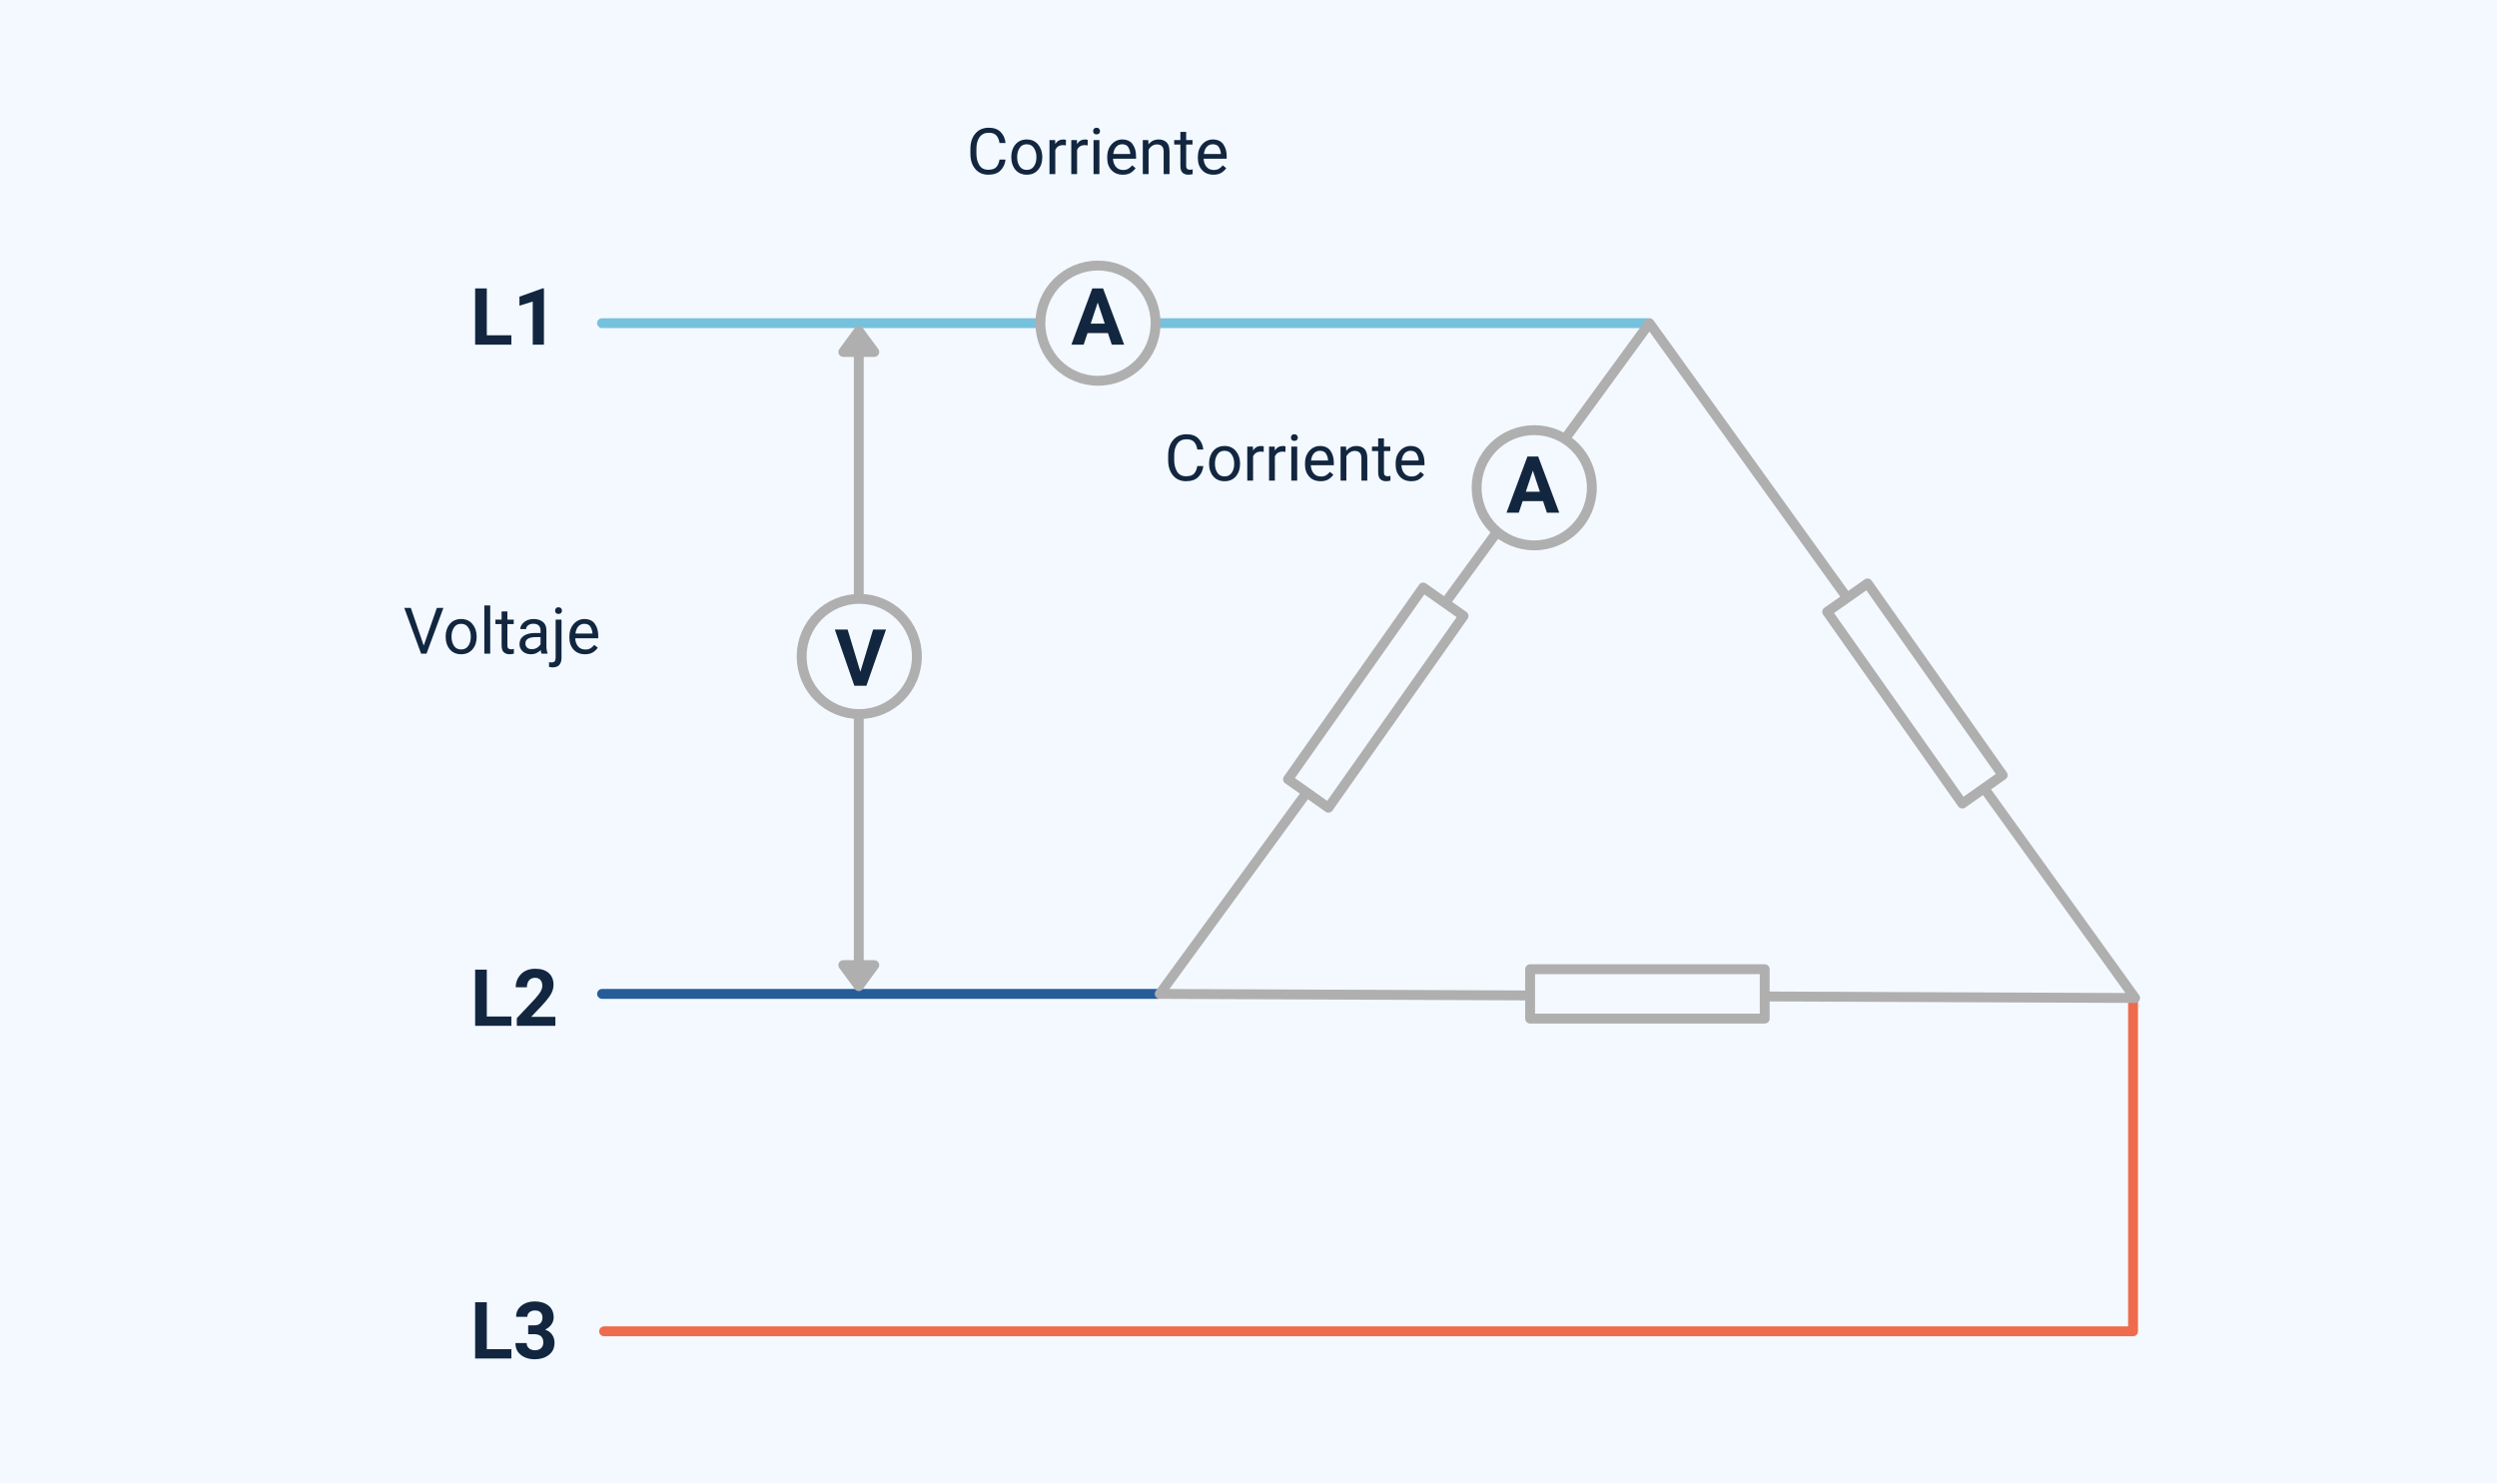
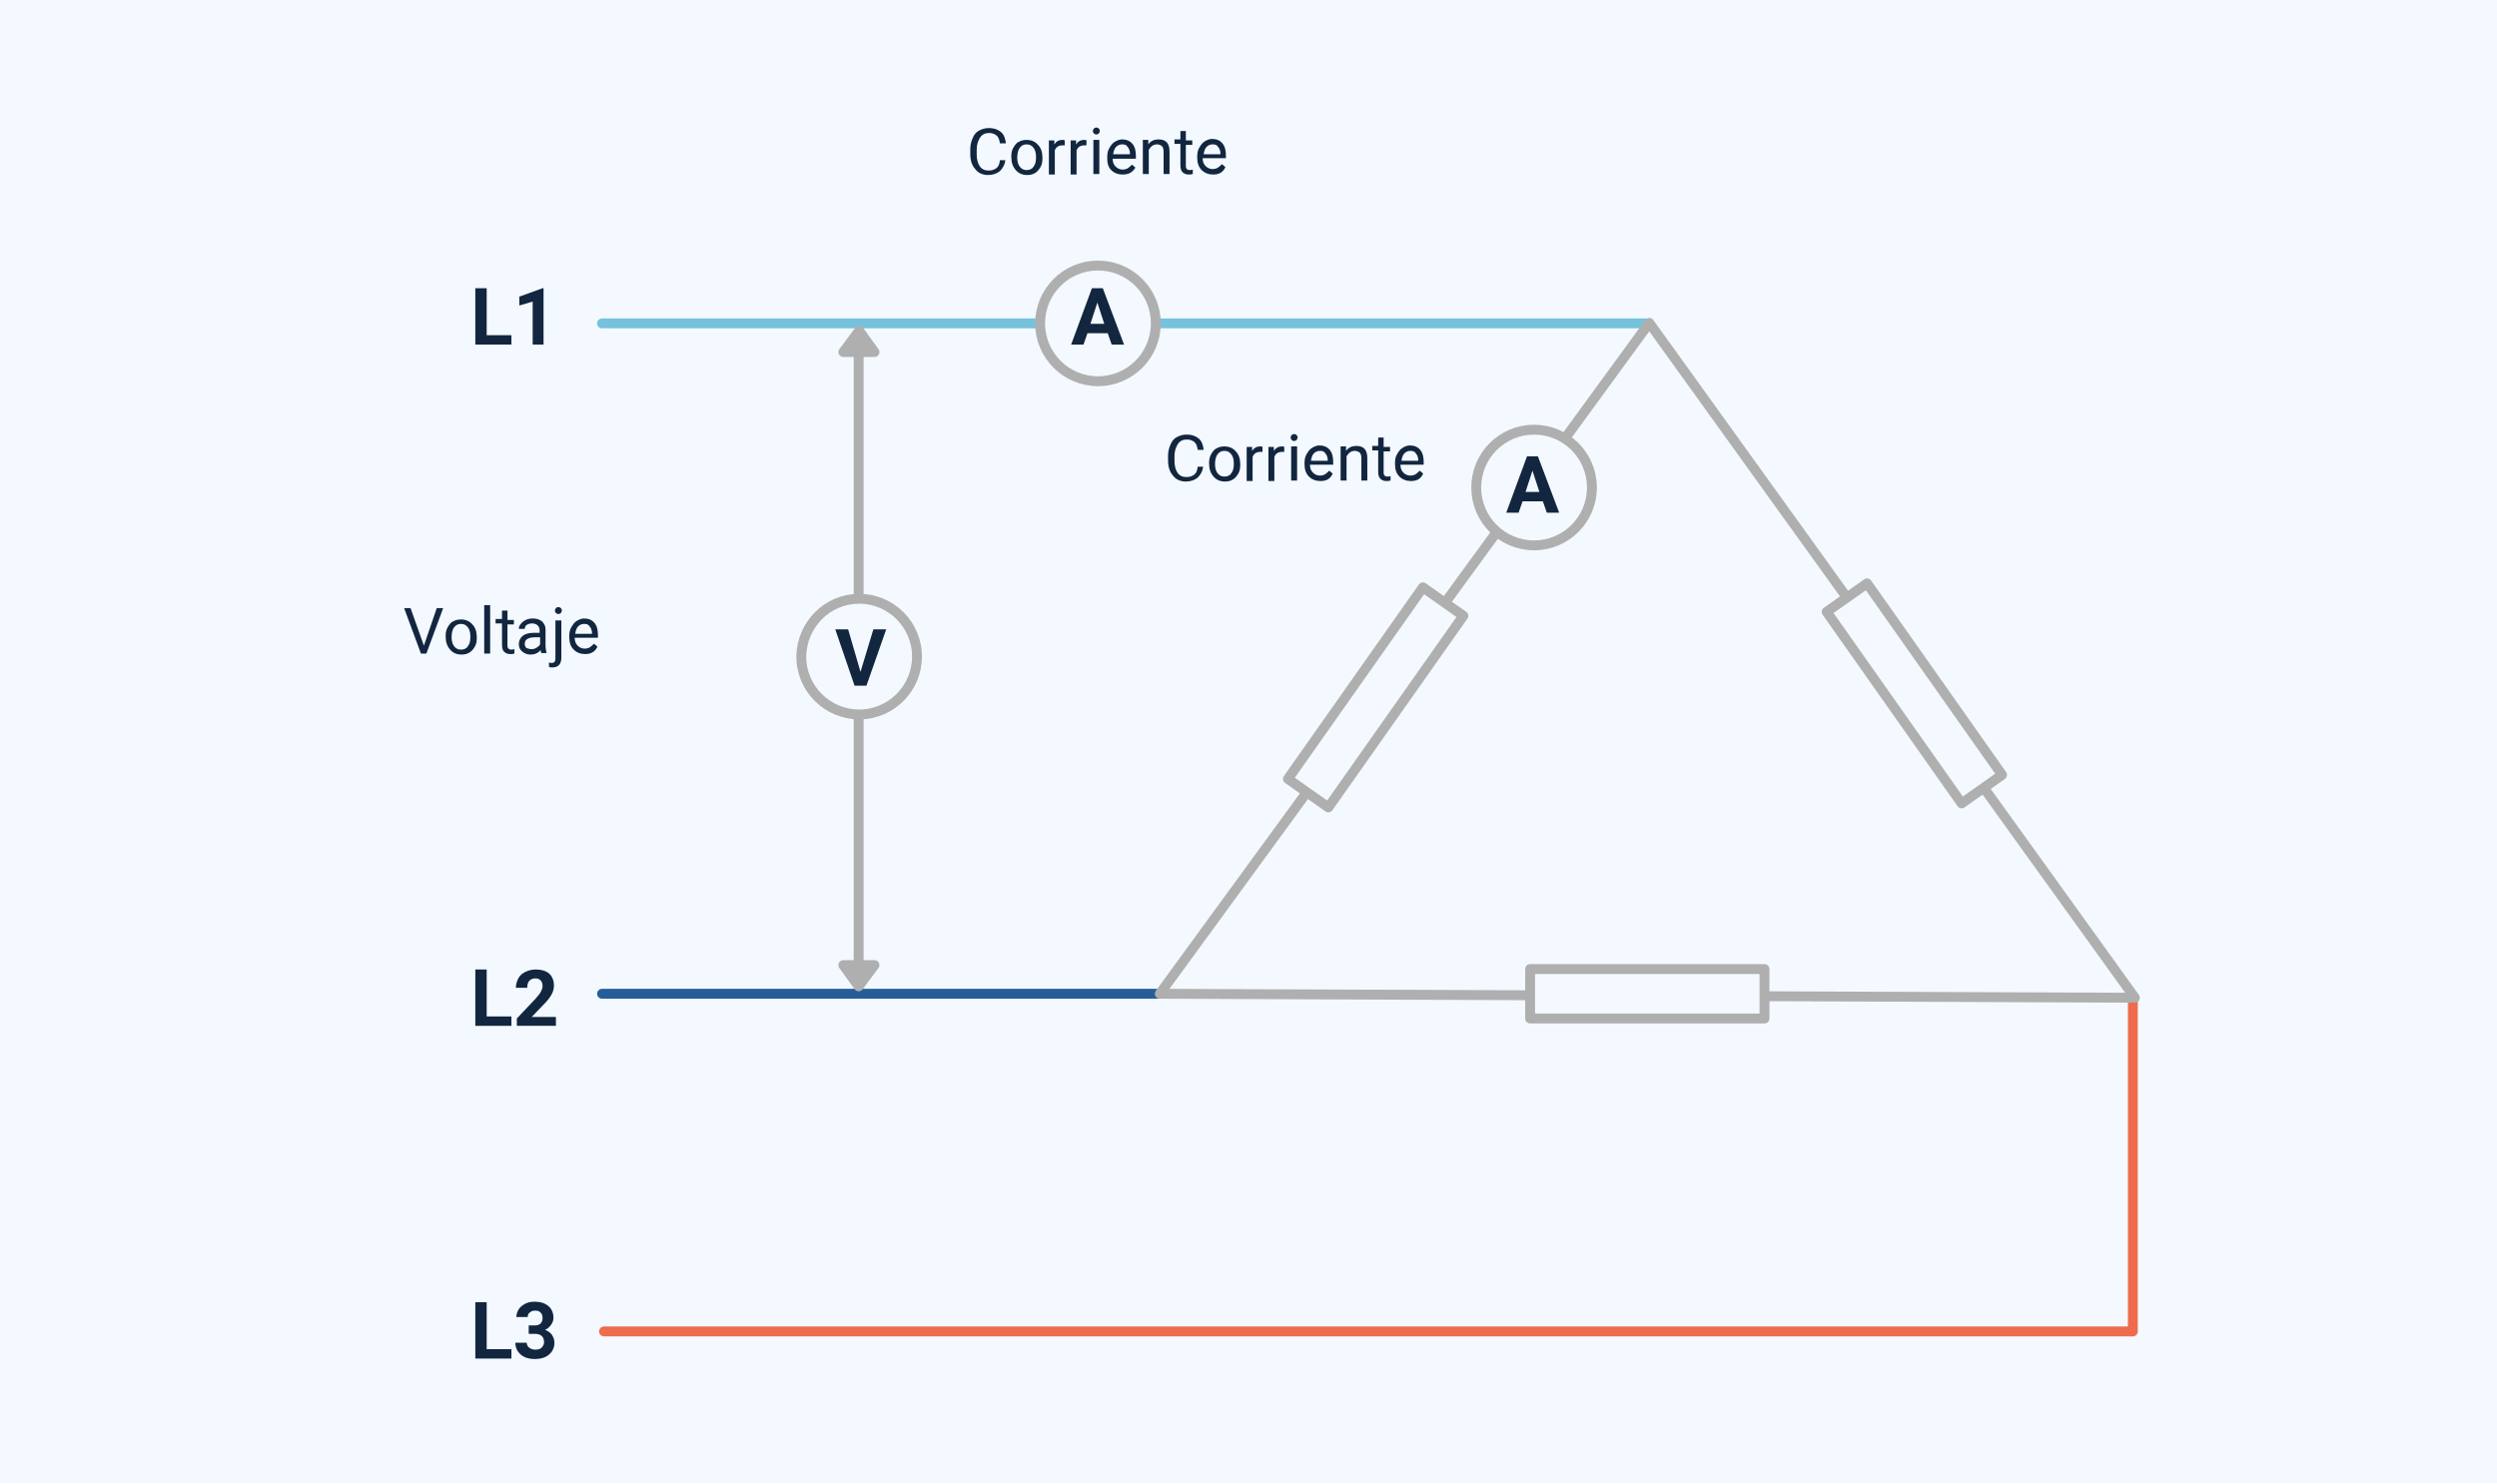
- <svg xmlns="http://www.w3.org/2000/svg" width="505" height="300" viewBox="0 0 505 300">
-   <g id="Grupo_84315" data-name="Grupo 84315" transform="translate(-284.855 -958)">
-     <g id="Grupo_84272" data-name="Grupo 84272">
-       <rect id="Rectángulo_31423" data-name="Rectángulo 31423" width="505" height="300" transform="translate(284.855 958)" fill="#f3f9ff" />
-       <g id="Grupo_84232" data-name="Grupo 84232" transform="translate(23.785)">
-         <g id="Grupo_84231" data-name="Grupo 84231" transform="translate(31.226 38.711)">
-           <path id="Trazado_102468" data-name="Trazado 102468" d="M346.5,505.836H655.717V438" transform="translate(5.522 682.742)" fill="none" stroke="#ee6c4d" stroke-linecap="round" stroke-linejoin="round" stroke-width="2" />
-           <line id="Línea_181" data-name="Línea 181" x2="112.367" transform="translate(351.605 1120.326)" fill="none" stroke="#265d99" stroke-linecap="round" stroke-linejoin="round" stroke-width="2" />
-           <line id="Línea_182" data-name="Línea 182" x2="211.416" transform="translate(351.605 984.653)" fill="none" stroke="#76c2dd" stroke-linecap="round" stroke-linejoin="round" stroke-width="2" />
-           <path id="Trazado_102469" data-name="Trazado 102469" d="M481.5,410.173,580.549,274.5l98.217,136.505Z" transform="translate(-17.111 710.153)" fill="none" stroke="#afafaf" stroke-linecap="round" stroke-linejoin="round" stroke-width="2" />
-           <line id="Línea_183" data-name="Línea 183" y2="126.517" transform="translate(403.527 988.815)" fill="none" stroke="#afafaf" stroke-linecap="round" stroke-linejoin="round" stroke-width="2" />
-           <path id="Trazado_102470" data-name="Trazado 102470" d="M404.62,280.642h6.26l-3.13-4.26Z" transform="translate(-4.222 709.837)" fill="#afafaf" stroke="#afafaf" stroke-linecap="round" stroke-linejoin="round" stroke-width="2" />
-           <path id="Trazado_102471" data-name="Trazado 102471" d="M410.88,430.5h-6.26l3.13,4.26Z" transform="translate(-4.222 683.999)" fill="#afafaf" stroke="#afafaf" stroke-linecap="round" stroke-linejoin="round" stroke-width="2" />
-           <rect id="Rectángulo_31867" data-name="Rectángulo 31867" width="47.444" height="9.988" transform="translate(607.542 1037.297) rotate(54.827)" fill="#f3f9ff" stroke="#afafaf" stroke-linecap="round" stroke-linejoin="round" stroke-width="2" />
-           <rect id="Rectángulo_31868" data-name="Rectángulo 31868" width="47.444" height="9.988" transform="translate(525.834 1043.883) rotate(125.173)" fill="#f3f9ff" stroke="#afafaf" stroke-linecap="round" stroke-linejoin="round" stroke-width="2" />
-           <circle id="Elipse_4128" data-name="Elipse 4128" cx="11.653" cy="11.653" r="11.653" transform="translate(528.479 1006.294)" fill="#f3f9ff" stroke="#afafaf" stroke-linecap="round" stroke-linejoin="round" stroke-width="2" />
-           <rect id="Rectángulo_31869" data-name="Rectángulo 31869" width="47.444" height="9.988" transform="translate(539.3 1115.332)" fill="#f3f9ff" stroke="#afafaf" stroke-linecap="round" stroke-linejoin="round" stroke-width="2" />
-           <circle id="Elipse_4129" data-name="Elipse 4129" cx="11.653" cy="11.653" r="11.653" transform="translate(440.251 973)" fill="#f3f9ff" stroke="#afafaf" stroke-linecap="round" stroke-linejoin="round" stroke-width="2" />
-           <path id="Trazado_102481" data-name="Trazado 102481" d="M11.653,0A11.653,11.653,0,1,1,0,11.653,11.653,11.653,0,0,1,11.653,0Z" transform="translate(391.974 1040.42)" fill="#f3f9ff" stroke="#afafaf" stroke-linecap="round" stroke-width="2" />
+ <svg xmlns="http://www.w3.org/2000/svg" version="1.1" id="Layer_1" x="0px" y="0px" viewBox="0 0 505 300" style="enable-background:new 0 0 505 300;" xml:space="preserve">
+   <style type="text/css">
+ 	.st0{fill:#F3F9FF;}
+ 	.st1{fill:none;stroke:#EE6C4D;stroke-width:2;stroke-linecap:round;stroke-linejoin:round;}
+ 	.st2{fill:none;stroke:#265D99;stroke-width:2;stroke-linecap:round;stroke-linejoin:round;}
+ 	.st3{fill:none;stroke:#76C2DD;stroke-width:2;stroke-linecap:round;stroke-linejoin:round;}
+ 	.st4{fill:none;stroke:#AFAFAF;stroke-width:2;stroke-linecap:round;stroke-linejoin:round;}
+ 	.st5{fill:#AFAFAF;stroke:#AFAFAF;stroke-width:2;stroke-linecap:round;stroke-linejoin:round;}
+ 	.st6{fill:#F3F9FF;stroke:#AFAFAF;stroke-width:2;stroke-linecap:round;stroke-linejoin:round;}
+ 	.st7{fill:#F3F9FF;stroke:#AFAFAF;stroke-width:2;stroke-linecap:round;}
+ 	.st8{enable-background:new    ;}
+ 	.st9{fill:#12263F;}
+ </style>
+   <g id="Grupo_84315" transform="translate(-284.855 -958)">
+     <g id="Grupo_84272">
+       <rect id="Rectángulo_31423" x="284.9" y="958" class="st0" width="505" height="300" />
+       <g id="Grupo_84232" transform="translate(23.785)">
+         <g id="Grupo_84231" transform="translate(31.226 38.711)">
+           <path id="Trazado_102468" class="st1" d="M352,1188.6h309.2v-67.8" />
+           <line id="Línea_181" class="st2" x1="351.6" y1="1120.3" x2="464" y2="1120.3" />
+           <line id="Línea_182" class="st3" x1="351.6" y1="984.7" x2="563" y2="984.7" />
+           <path id="Trazado_102469" class="st4" d="M464.4,1120.3l99-135.7l98.2,136.5L464.4,1120.3z" />
+           <line id="Línea_183" class="st4" x1="403.5" y1="988.8" x2="403.5" y2="1115.3" />
+           <path id="Trazado_102470" class="st5" d="M400.4,990.5h6.3l-3.1-4.3L400.4,990.5z" />
+           <path id="Trazado_102471" class="st5" d="M406.7,1114.5h-6.3l3.1,4.3L406.7,1114.5z" />
+           <rect id="Rectángulo_31867" x="612.1" y="1035.8" transform="matrix(0.8174 -0.576 0.576 0.8174 -497.6823 548.9521)" class="st6" width="10" height="47.4" />
+           <rect id="Rectángulo_31868" x="484.4" y="1055.4" transform="matrix(0.576 -0.8174 0.8174 0.576 -651.3812 864.8769)" class="st6" width="47.4" height="10" />
+           <circle id="Elipse_4128" class="st6" cx="540.1" cy="1017.9" r="11.7" />
+           <rect id="Rectángulo_31869" x="539.3" y="1115.3" class="st6" width="47.4" height="10" />
+           <circle id="Elipse_4129" class="st6" cx="451.9" cy="984.7" r="11.7" />
+           <path id="Trazado_102481" class="st7" d="M403.6,1040.4c6.4,0,11.7,5.2,11.7,11.7c0,6.4-5.2,11.7-11.7,11.7      c-6.4,0-11.7-5.2-11.7-11.7C392,1045.6,397.2,1040.4,403.6,1040.4C403.6,1040.4,403.6,1040.4,403.6,1040.4z" />
        </g>
-         <text id="L1" transform="translate(365.07 1027.711)" fill="#12263f" font-size="16" font-family="Roboto-Bold, Roboto" font-weight="700">
-           <tspan x="-8.922" y="0">L1</tspan>
-         </text>
-         <text id="L2" transform="translate(365.07 1165.5)" fill="#12263f" font-size="16" font-family="Roboto-Bold, Roboto" font-weight="700">
-           <tspan x="-8.922" y="0">L2</tspan>
-         </text>
-         <text id="A" transform="translate(483.07 1027.711)" fill="#12263f" font-size="16" font-family="Roboto-Bold, Roboto" font-weight="700">
-           <tspan x="-5.383" y="0">A</tspan>
-         </text>
-         <text id="Corrientede_fase" data-name="Corrientede fase" transform="translate(496.07 1041.211)" fill="#12263f" font-size="13" font-family="Roboto-Regular, Roboto">
-           <tspan x="0.489" y="14">Corriente</tspan>
-         </text>
-         <text id="Corrientede_línea" data-name="Corrientede línea" transform="translate(456.07 979.211)" fill="#12263f" font-size="13" font-family="Roboto-Regular, Roboto">
-           <tspan x="0.489" y="14">Corriente</tspan>
-         </text>
-         <text id="Voltaje_de_línea" data-name="Voltaje de línea" transform="translate(335.07 1076.211)" fill="#12263f" font-size="13" font-family="Roboto-Regular, Roboto">
-           <tspan x="7.572" y="14">Voltaje </tspan>
-         </text>
-         <text id="V" transform="translate(435.07 1096.711)" fill="#12263f" font-size="16" font-family="Roboto-Bold, Roboto" font-weight="700">
-           <tspan x="-5.23" y="0">V</tspan>
-         </text>
-         <text id="A-2" data-name="A" transform="translate(571.07 1061.711)" fill="#12263f" font-size="16" font-family="Roboto-Bold, Roboto" font-weight="700">
-           <tspan x="-5.383" y="0">A</tspan>
-         </text>
-         <text id="L3" transform="translate(365.07 1232.789)" fill="#12263f" font-size="16" font-family="Roboto-Bold, Roboto" font-weight="700">
-           <tspan x="-8.922" y="0">L3</tspan>
-         </text>
+         <g class="st8">
+           <path class="st9" d="M359.5,1025.8h5v1.9h-7.3v-11.4h2.3V1025.8z" />
+           <path class="st9" d="M371.1,1027.7h-2.3v-8.7l-2.7,0.8v-1.8l4.7-1.7h0.2V1027.7z" />
+         </g>
+         <g class="st8">
+           <path class="st9" d="M359.5,1163.6h5v1.9h-7.3v-11.4h2.3V1163.6z" />
+           <path class="st9" d="M373.4,1165.5h-7.8v-1.5l3.7-3.9c0.5-0.6,0.9-1,1.1-1.4s0.4-0.8,0.4-1.2c0-0.5-0.1-0.9-0.4-1.2      c-0.3-0.3-0.6-0.4-1.1-0.4c-0.5,0-0.9,0.2-1.2,0.5c-0.3,0.4-0.4,0.8-0.4,1.4h-2.3c0-0.7,0.2-1.3,0.5-1.9c0.3-0.6,0.8-1,1.4-1.3      c0.6-0.3,1.3-0.5,2.1-0.5c1.2,0,2.1,0.3,2.7,0.8s1,1.4,1,2.4c0,0.6-0.1,1.1-0.4,1.7c-0.3,0.6-0.8,1.3-1.5,2l-2.6,2.7h4.9V1165.5      z" />
+         </g>
+         <g class="st8">
+           <path class="st9" d="M485.1,1025.4H481l-0.8,2.3h-2.5l4.2-11.4h2.2l4.3,11.4h-2.5L485.1,1025.4z M481.6,1023.5h2.8l-1.4-4.3      L481.6,1023.5z" />
+         </g>
+         <g class="st8">
+           <path class="st9" d="M504.4,1052.3c-0.1,1-0.5,1.7-1.1,2.3c-0.6,0.5-1.4,0.8-2.4,0.8c-1.1,0-2-0.4-2.6-1.2c-0.7-0.8-1-1.8-1-3.1      v-0.9c0-0.9,0.2-1.6,0.5-2.3c0.3-0.7,0.7-1.2,1.3-1.5c0.6-0.3,1.2-0.5,2-0.5c1,0,1.8,0.3,2.4,0.8c0.6,0.5,0.9,1.3,1,2.3h-1.2      c-0.1-0.7-0.3-1.3-0.7-1.6s-0.8-0.5-1.5-0.5c-0.8,0-1.4,0.3-1.8,0.9s-0.7,1.4-0.7,2.5v0.9c0,1,0.2,1.8,0.6,2.4s1,0.9,1.8,0.9      c0.7,0,1.2-0.2,1.6-0.5c0.4-0.3,0.6-0.8,0.7-1.6H504.4z" />
+           <path class="st9" d="M505.6,1051.7c0-0.7,0.1-1.3,0.4-1.8c0.3-0.5,0.6-1,1.1-1.2c0.5-0.3,1-0.4,1.6-0.4c0.9,0,1.7,0.3,2.3,1      c0.6,0.6,0.9,1.5,0.9,2.6v0.1c0,0.7-0.1,1.3-0.4,1.8s-0.6,0.9-1.1,1.2c-0.5,0.3-1,0.4-1.6,0.4c-0.9,0-1.7-0.3-2.3-1      C505.9,1053.7,505.6,1052.9,505.6,1051.7L505.6,1051.7z M506.8,1051.9c0,0.8,0.2,1.4,0.5,1.8c0.4,0.5,0.8,0.7,1.4,0.7      c0.6,0,1.1-0.2,1.4-0.7c0.4-0.5,0.5-1.1,0.5-2c0-0.8-0.2-1.4-0.5-1.8c-0.4-0.5-0.8-0.7-1.4-0.7c-0.6,0-1,0.2-1.4,0.7      C507,1050.3,506.8,1051,506.8,1051.9z" />
+           <path class="st9" d="M516.6,1049.4c-0.2,0-0.4,0-0.6,0c-0.8,0-1.3,0.3-1.6,1v4.9h-1.2v-6.9h1.1l0,0.8c0.4-0.6,0.9-0.9,1.6-0.9      c0.2,0,0.4,0,0.5,0.1V1049.4z" />
+           <path class="st9" d="M521,1049.4c-0.2,0-0.4,0-0.6,0c-0.8,0-1.3,0.3-1.6,1v4.9h-1.2v-6.9h1.1l0,0.8c0.4-0.6,0.9-0.9,1.6-0.9      c0.2,0,0.4,0,0.5,0.1V1049.4z" />
+           <path class="st9" d="M522.1,1046.5c0-0.2,0.1-0.4,0.2-0.5c0.1-0.1,0.3-0.2,0.5-0.2s0.4,0.1,0.5,0.2c0.1,0.1,0.2,0.3,0.2,0.5      c0,0.2-0.1,0.3-0.2,0.5c-0.1,0.1-0.3,0.2-0.5,0.2s-0.4-0.1-0.5-0.2C522.2,1046.9,522.1,1046.7,522.1,1046.5z M523.4,1055.2h-1.2      v-6.9h1.2V1055.2z" />
+           <path class="st9" d="M528.1,1055.3c-0.9,0-1.7-0.3-2.3-0.9s-0.9-1.4-0.9-2.5v-0.2c0-0.7,0.1-1.3,0.4-1.8c0.3-0.5,0.6-1,1.1-1.3      s1-0.5,1.5-0.5c0.9,0,1.6,0.3,2.1,0.9c0.5,0.6,0.7,1.4,0.7,2.5v0.5h-4.7c0,0.7,0.2,1.2,0.6,1.6c0.4,0.4,0.9,0.6,1.4,0.6      c0.4,0,0.8-0.1,1.1-0.3c0.3-0.2,0.5-0.4,0.8-0.7l0.7,0.6C530.1,1054.9,529.3,1055.3,528.1,1055.3z M528,1049.2      c-0.5,0-0.9,0.2-1.2,0.5c-0.3,0.3-0.5,0.8-0.6,1.5h3.4v-0.1c0-0.6-0.2-1.1-0.5-1.4C528.9,1049.3,528.5,1049.2,528,1049.2z" />
+           <path class="st9" d="M533.3,1048.3l0,0.9c0.5-0.7,1.2-1,2.1-1c1.5,0,2.2,0.8,2.2,2.5v4.5h-1.2v-4.5c0-0.5-0.1-0.9-0.3-1.1      c-0.2-0.2-0.6-0.4-1-0.4c-0.4,0-0.7,0.1-1,0.3c-0.3,0.2-0.5,0.5-0.7,0.8v4.9h-1.2v-6.9H533.3z" />
+           <path class="st9" d="M540.9,1046.7v1.7h1.3v0.9h-1.3v4.3c0,0.3,0.1,0.5,0.2,0.6s0.3,0.2,0.6,0.2c0.1,0,0.3,0,0.6-0.1v0.9      c-0.3,0.1-0.6,0.1-0.9,0.1c-0.5,0-0.9-0.2-1.2-0.5c-0.3-0.3-0.4-0.8-0.4-1.4v-4.3h-1.2v-0.9h1.2v-1.7H540.9z" />
+           <path class="st9" d="M546.4,1055.3c-0.9,0-1.7-0.3-2.3-0.9s-0.9-1.4-0.9-2.5v-0.2c0-0.7,0.1-1.3,0.4-1.8c0.3-0.5,0.6-1,1.1-1.3      s1-0.5,1.5-0.5c0.9,0,1.6,0.3,2.1,0.9c0.5,0.6,0.7,1.4,0.7,2.5v0.5h-4.7c0,0.7,0.2,1.2,0.6,1.6c0.4,0.4,0.9,0.6,1.4,0.6      c0.4,0,0.8-0.1,1.1-0.3c0.3-0.2,0.5-0.4,0.8-0.7l0.7,0.6C548.4,1054.9,547.6,1055.3,546.4,1055.3z M546.3,1049.2      c-0.5,0-0.9,0.2-1.2,0.5c-0.3,0.3-0.5,0.8-0.6,1.5h3.4v-0.1c0-0.6-0.2-1.1-0.5-1.4C547.2,1049.3,546.8,1049.2,546.3,1049.2z" />
+         </g>
+         <g class="st8">
+           <path class="st9" d="M464.4,990.3c-0.1,1-0.5,1.7-1.1,2.3c-0.6,0.5-1.4,0.8-2.4,0.8c-1.1,0-2-0.4-2.6-1.2c-0.7-0.8-1-1.8-1-3.1      v-0.9c0-0.9,0.2-1.6,0.5-2.3c0.3-0.7,0.7-1.2,1.3-1.5c0.6-0.3,1.2-0.5,2-0.5c1,0,1.8,0.3,2.4,0.8c0.6,0.5,0.9,1.3,1,2.3h-1.2      c-0.1-0.7-0.3-1.3-0.7-1.6s-0.8-0.5-1.5-0.5c-0.8,0-1.4,0.3-1.8,0.9s-0.7,1.4-0.7,2.5v0.9c0,1,0.2,1.8,0.6,2.4s1,0.9,1.8,0.9      c0.7,0,1.2-0.2,1.6-0.5c0.4-0.3,0.6-0.8,0.7-1.6H464.4z" />
+           <path class="st9" d="M465.6,989.7c0-0.7,0.1-1.3,0.4-1.8c0.3-0.5,0.6-1,1.1-1.2c0.5-0.3,1-0.4,1.6-0.4c0.9,0,1.7,0.3,2.3,1      c0.6,0.6,0.9,1.5,0.9,2.6v0.1c0,0.7-0.1,1.3-0.4,1.8s-0.6,0.9-1.1,1.2c-0.5,0.3-1,0.4-1.6,0.4c-0.9,0-1.7-0.3-2.3-1      C465.9,991.7,465.6,990.9,465.6,989.7L465.6,989.7z M466.8,989.9c0,0.8,0.2,1.4,0.5,1.8c0.4,0.5,0.8,0.7,1.4,0.7      c0.6,0,1.1-0.2,1.4-0.7c0.4-0.5,0.5-1.1,0.5-2c0-0.8-0.2-1.4-0.5-1.8c-0.4-0.5-0.8-0.7-1.4-0.7c-0.6,0-1,0.2-1.4,0.7      C467,988.3,466.8,989,466.8,989.9z" />
+           <path class="st9" d="M476.6,987.4c-0.2,0-0.4,0-0.6,0c-0.8,0-1.3,0.3-1.6,1v4.9h-1.2v-6.9h1.1l0,0.8c0.4-0.6,0.9-0.9,1.6-0.9      c0.2,0,0.4,0,0.5,0.1V987.4z" />
+           <path class="st9" d="M481,987.4c-0.2,0-0.4,0-0.6,0c-0.8,0-1.3,0.3-1.6,1v4.9h-1.2v-6.9h1.1l0,0.8c0.4-0.6,0.9-0.9,1.6-0.9      c0.2,0,0.4,0,0.5,0.1V987.4z" />
+           <path class="st9" d="M482.1,984.5c0-0.2,0.1-0.4,0.2-0.5c0.1-0.1,0.3-0.2,0.5-0.2s0.4,0.1,0.5,0.2c0.1,0.1,0.2,0.3,0.2,0.5      c0,0.2-0.1,0.3-0.2,0.5c-0.1,0.1-0.3,0.2-0.5,0.2s-0.4-0.1-0.5-0.2C482.2,984.9,482.1,984.7,482.1,984.5z M483.4,993.2h-1.2      v-6.9h1.2V993.2z" />
+           <path class="st9" d="M488.1,993.3c-0.9,0-1.7-0.3-2.3-0.9S485,991,485,990v-0.2c0-0.7,0.1-1.3,0.4-1.8c0.3-0.5,0.6-1,1.1-1.3      s1-0.5,1.5-0.5c0.9,0,1.6,0.3,2.1,0.9c0.5,0.6,0.7,1.4,0.7,2.5v0.5h-4.7c0,0.7,0.2,1.2,0.6,1.6c0.4,0.4,0.9,0.6,1.4,0.6      c0.4,0,0.8-0.1,1.1-0.3c0.3-0.2,0.5-0.4,0.8-0.7l0.7,0.6C490.1,992.9,489.3,993.3,488.1,993.3z M488,987.2      c-0.5,0-0.9,0.2-1.2,0.5c-0.3,0.3-0.5,0.8-0.6,1.5h3.4v-0.1c0-0.6-0.2-1.1-0.5-1.4C488.9,987.3,488.5,987.2,488,987.2z" />
+           <path class="st9" d="M493.3,986.3l0,0.9c0.5-0.7,1.2-1,2.1-1c1.5,0,2.2,0.8,2.2,2.5v4.5h-1.2v-4.5c0-0.5-0.1-0.9-0.3-1.1      c-0.2-0.2-0.6-0.4-1-0.4c-0.4,0-0.7,0.1-1,0.3c-0.3,0.2-0.5,0.5-0.7,0.8v4.9h-1.2v-6.9H493.3z" />
+           <path class="st9" d="M500.9,984.7v1.7h1.3v0.9h-1.3v4.3c0,0.3,0.1,0.5,0.2,0.6s0.3,0.2,0.6,0.2c0.1,0,0.3,0,0.6-0.1v0.9      c-0.3,0.1-0.6,0.1-0.9,0.1c-0.5,0-0.9-0.2-1.2-0.5c-0.3-0.3-0.4-0.8-0.4-1.4v-4.3h-1.2v-0.9h1.2v-1.7H500.9z" />
+           <path class="st9" d="M506.4,993.3c-0.9,0-1.7-0.3-2.3-0.9s-0.9-1.4-0.9-2.5v-0.2c0-0.7,0.1-1.3,0.4-1.8c0.3-0.5,0.6-1,1.1-1.3      s1-0.5,1.5-0.5c0.9,0,1.6,0.3,2.1,0.9c0.5,0.6,0.7,1.4,0.7,2.5v0.5h-4.7c0,0.7,0.2,1.2,0.6,1.6c0.4,0.4,0.9,0.6,1.4,0.6      c0.4,0,0.8-0.1,1.1-0.3c0.3-0.2,0.5-0.4,0.8-0.7l0.7,0.6C508.4,992.9,507.6,993.3,506.4,993.3z M506.3,987.2      c-0.5,0-0.9,0.2-1.2,0.5c-0.3,0.3-0.5,0.8-0.6,1.5h3.4v-0.1c0-0.6-0.2-1.1-0.5-1.4C507.2,987.3,506.8,987.2,506.3,987.2z" />
+         </g>
+         <g class="st8">
+           <path class="st9" d="M346.8,1088.6l2.6-7.6h1.3l-3.4,9.2h-1.1l-3.4-9.2h1.3L346.8,1088.6z" />
+           <path class="st9" d="M351.2,1086.7c0-0.7,0.1-1.3,0.4-1.8c0.3-0.5,0.6-1,1.1-1.2c0.5-0.3,1-0.4,1.6-0.4c0.9,0,1.7,0.3,2.3,1      c0.6,0.6,0.9,1.5,0.9,2.6v0.1c0,0.7-0.1,1.3-0.4,1.8s-0.6,0.9-1.1,1.2c-0.5,0.3-1,0.4-1.6,0.4c-0.9,0-1.7-0.3-2.3-1      C351.5,1088.7,351.2,1087.9,351.2,1086.7L351.2,1086.7z M352.4,1086.9c0,0.8,0.2,1.4,0.5,1.8c0.4,0.5,0.8,0.7,1.4,0.7      c0.6,0,1.1-0.2,1.4-0.7c0.4-0.5,0.5-1.1,0.5-2c0-0.8-0.2-1.4-0.5-1.8c-0.4-0.5-0.8-0.7-1.4-0.7c-0.6,0-1,0.2-1.4,0.7      C352.6,1085.3,352.4,1086,352.4,1086.9z" />
+           <path class="st9" d="M360.2,1090.2H359v-9.8h1.2V1090.2z" />
+           <path class="st9" d="M363.7,1081.7v1.7h1.3v0.9h-1.3v4.3c0,0.3,0.1,0.5,0.2,0.6s0.3,0.2,0.6,0.2c0.1,0,0.3,0,0.6-0.1v0.9      c-0.3,0.1-0.6,0.1-0.9,0.1c-0.5,0-0.9-0.2-1.2-0.5c-0.3-0.3-0.4-0.8-0.4-1.4v-4.3h-1.3v-0.9h1.3v-1.7H363.7z" />
+           <path class="st9" d="M370.6,1090.2c-0.1-0.1-0.1-0.4-0.2-0.7c-0.5,0.6-1.2,0.9-2,0.9c-0.7,0-1.2-0.2-1.7-0.6s-0.7-0.9-0.7-1.5      c0-0.7,0.3-1.3,0.8-1.7s1.3-0.6,2.3-0.6h1.1v-0.5c0-0.4-0.1-0.7-0.4-1c-0.2-0.2-0.6-0.4-1.1-0.4c-0.4,0-0.8,0.1-1.1,0.3      c-0.3,0.2-0.4,0.5-0.4,0.8h-1.2c0-0.3,0.1-0.7,0.4-1c0.2-0.3,0.6-0.6,1-0.8c0.4-0.2,0.9-0.3,1.4-0.3c0.8,0,1.4,0.2,1.9,0.6      c0.4,0.4,0.7,0.9,0.7,1.6v3.2c0,0.6,0.1,1.1,0.2,1.5v0.1H370.6z M368.6,1089.3c0.4,0,0.7-0.1,1-0.3s0.6-0.4,0.7-0.7v-1.4h-0.9      c-1.4,0-2.2,0.4-2.2,1.3c0,0.4,0.1,0.7,0.4,0.9C367.9,1089.2,368.2,1089.3,368.6,1089.3z" />
+           <path class="st9" d="M374.6,1083.3v7.7c0,1.3-0.6,2-1.8,2c-0.3,0-0.5,0-0.7-0.1v-0.9c0.1,0,0.3,0.1,0.5,0.1      c0.3,0,0.5-0.1,0.6-0.2s0.2-0.4,0.2-0.7v-7.7H374.6z M373.3,1081.5c0-0.2,0.1-0.3,0.2-0.5c0.1-0.1,0.3-0.2,0.5-0.2      c0.2,0,0.4,0.1,0.5,0.2c0.1,0.1,0.2,0.3,0.2,0.5c0,0.2-0.1,0.3-0.2,0.5c-0.1,0.1-0.3,0.2-0.5,0.2s-0.4-0.1-0.5-0.2      S373.3,1081.7,373.3,1081.5z" />
+           <path class="st9" d="M379.4,1090.3c-0.9,0-1.7-0.3-2.3-0.9s-0.9-1.4-0.9-2.5v-0.2c0-0.7,0.1-1.3,0.4-1.8c0.3-0.5,0.6-1,1.1-1.3      s1-0.5,1.5-0.5c0.9,0,1.6,0.3,2.1,0.9c0.5,0.6,0.7,1.4,0.7,2.5v0.5h-4.7c0,0.7,0.2,1.2,0.6,1.6c0.4,0.4,0.9,0.6,1.4,0.6      c0.4,0,0.8-0.1,1.1-0.3c0.3-0.2,0.5-0.4,0.8-0.7l0.7,0.6C381.4,1089.9,380.5,1090.3,379.4,1090.3z M379.2,1084.2      c-0.5,0-0.9,0.2-1.2,0.5c-0.3,0.3-0.5,0.8-0.6,1.5h3.4v-0.1c0-0.6-0.2-1.1-0.5-1.4C380.1,1084.3,379.7,1084.2,379.2,1084.2z" />
+         </g>
+         <g class="st8">
+           <path class="st9" d="M435.1,1093.9l2.6-8.6h2.6l-4,11.4h-2.4l-3.9-11.4h2.6L435.1,1093.9z" />
+         </g>
+         <g class="st8">
+           <path class="st9" d="M573.1,1059.4H569l-0.8,2.3h-2.5l4.2-11.4h2.2l4.3,11.4h-2.5L573.1,1059.4z M569.6,1057.5h2.8l-1.4-4.3      L569.6,1057.5z" />
+         </g>
+         <g class="st8">
+           <path class="st9" d="M359.5,1230.9h5v1.9h-7.3v-11.4h2.3V1230.9z" />
+           <path class="st9" d="M367.9,1226.1h1.2c0.6,0,1-0.1,1.3-0.4c0.3-0.3,0.4-0.7,0.4-1.1c0-0.5-0.1-0.8-0.4-1.1s-0.6-0.4-1.1-0.4      c-0.4,0-0.8,0.1-1.1,0.4c-0.3,0.2-0.4,0.5-0.4,0.9h-2.3c0-0.6,0.2-1.1,0.5-1.6s0.8-0.8,1.3-1.1c0.6-0.3,1.2-0.4,1.9-0.4      c1.2,0,2.1,0.3,2.8,0.9c0.7,0.6,1,1.4,1,2.4c0,0.5-0.2,1-0.5,1.4c-0.3,0.4-0.7,0.8-1.2,1c0.6,0.2,1.1,0.6,1.4,1      c0.3,0.5,0.5,1,0.5,1.6c0,1-0.4,1.8-1.1,2.4c-0.7,0.6-1.7,0.9-2.9,0.9c-1.1,0-2.1-0.3-2.8-0.9c-0.7-0.6-1.1-1.4-1.1-2.4h2.3      c0,0.4,0.2,0.8,0.5,1s0.7,0.4,1.2,0.4c0.5,0,1-0.1,1.3-0.4s0.5-0.7,0.5-1.1c0-1.1-0.6-1.7-1.9-1.7h-1.2V1226.1z" />
+         </g>
      </g>
    </g>
  </g>
</svg>
